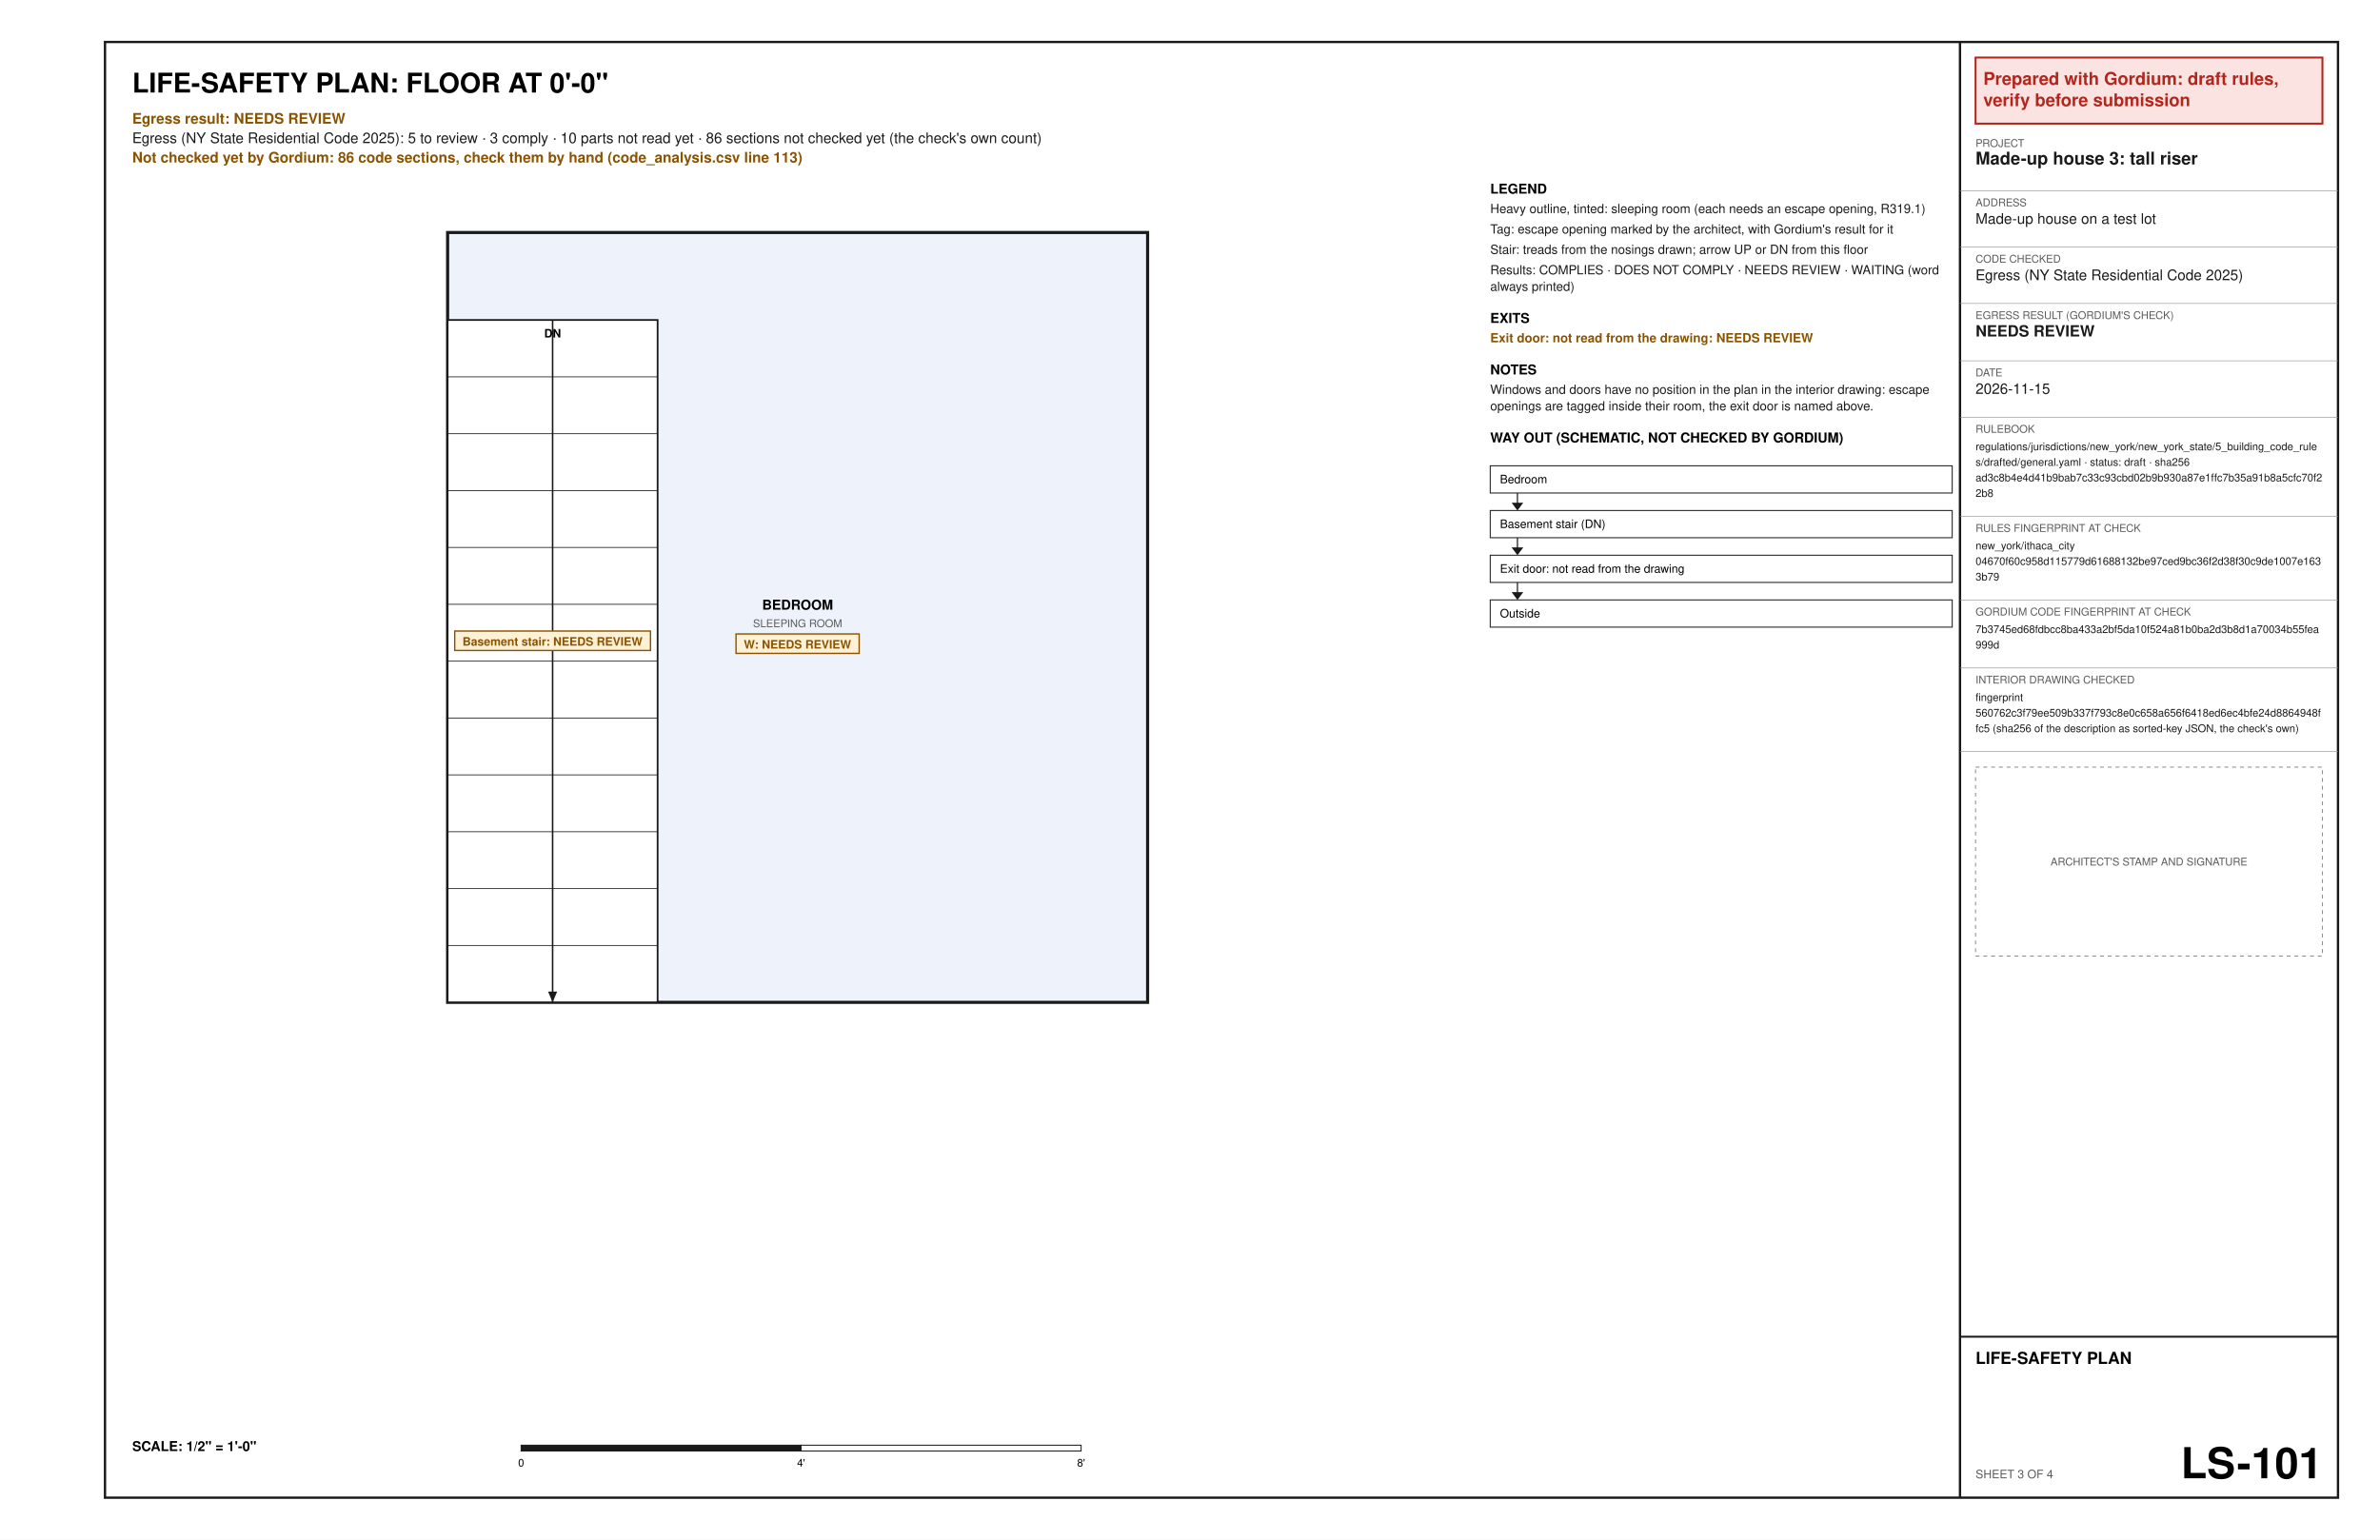
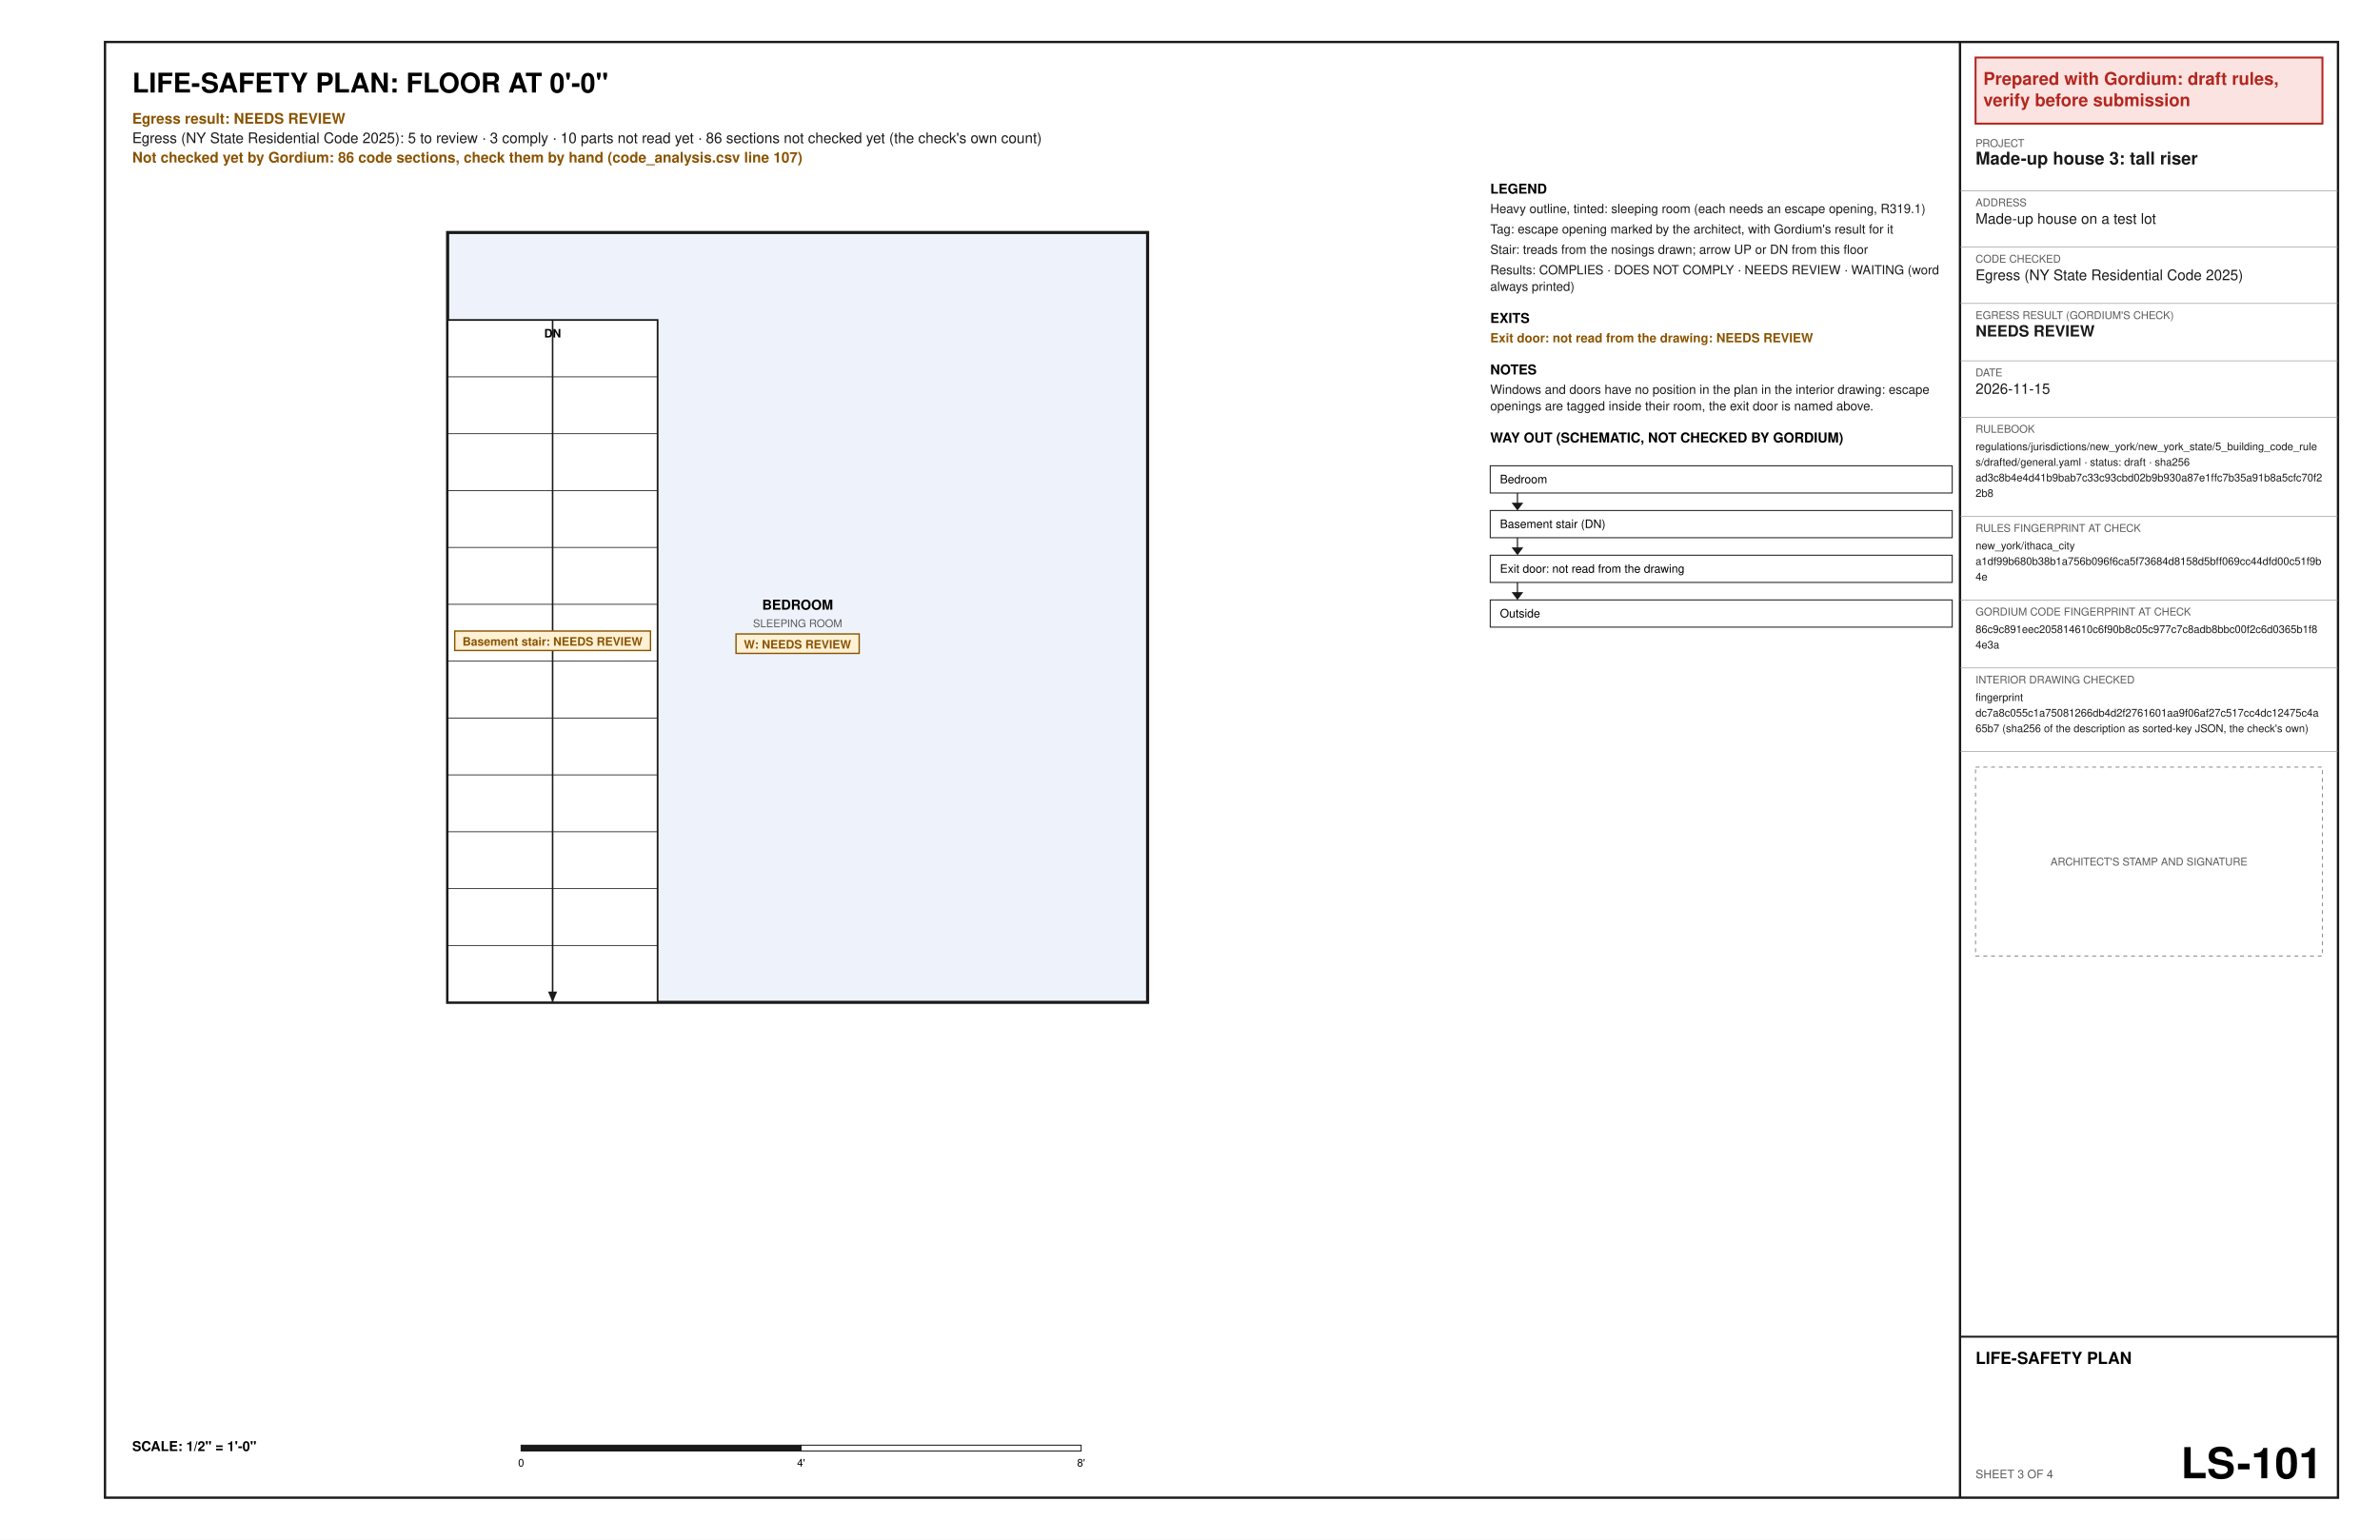
<svg xmlns="http://www.w3.org/2000/svg" width="17in" height="11in" viewBox="0 0 1224 792" font-family="Helvetica, Arial, sans-serif">
  <rect x="0" y="0" width="1224" height="792" fill="#ffffff" />
  <text x="68" y="47.6" font-size="14" font-weight="bold" text-anchor="start" fill="#000000" xml:space="preserve">LIFE-SAFETY PLAN: FLOOR AT 0'-0"</text>
  <text x="68" y="63.6" font-size="7.5" font-weight="bold" text-anchor="start" fill="#8a5300" xml:space="preserve">Egress result: NEEDS REVIEW</text>
  <text x="68" y="73.6" font-size="7.5" text-anchor="start" fill="#1a1a1a" xml:space="preserve">Egress (NY State Residential Code 2025): 5 to review · 3 comply · 10 parts not read yet · 86 sections not checked yet (the check's own count)</text>
-   <text x="68" y="83.6" font-size="7.5" font-weight="bold" text-anchor="start" fill="#8a5300" xml:space="preserve">Not checked yet by Gordium: 86 code sections, check them by hand (code_analysis.csv line 113)</text>
+   <text x="68" y="83.6" font-size="7.5" font-weight="bold" text-anchor="start" fill="#8a5300" xml:space="preserve">Not checked yet by Gordium: 86 code sections, check them by hand (code_analysis.csv line 107)</text>
  <polygon points="230.2,515.6 590.2,515.6 590.2,119.6 230.2,119.6" fill="#eef3fb" stroke="#1a1a1a" stroke-width="1.6" />
  <text x="410.2" y="313.6" font-size="7" font-weight="bold" text-anchor="middle" fill="#000000" xml:space="preserve">BEDROOM</text>
  <text x="410.2" y="322.6" font-size="5.5" text-anchor="middle" fill="#5a5a5a" xml:space="preserve">SLEEPING ROOM</text>
  <polygon points="378.53,326.1 441.87,326.1 441.87,336.1 378.53,336.1" fill="#fff1d6" stroke="#8a5300" stroke-width="0.7" />
  <text x="382.53" y="333.6" font-size="6" font-weight="bold" text-anchor="start" fill="#8a5300" xml:space="preserve">W: NEEDS REVIEW</text>
  <polygon points="230.2,515.6 338.2,515.6 338.2,164.6 230.2,164.6" fill="#ffffff" stroke="#1a1a1a" stroke-width="0.9" />
  <line x1="230.2" y1="486.35" x2="338.2" y2="486.35" stroke="#1a1a1a" stroke-width="0.4" />
  <line x1="230.2" y1="457.1" x2="338.2" y2="457.1" stroke="#1a1a1a" stroke-width="0.4" />
  <line x1="230.2" y1="427.85" x2="338.2" y2="427.85" stroke="#1a1a1a" stroke-width="0.4" />
  <line x1="230.2" y1="398.6" x2="338.2" y2="398.6" stroke="#1a1a1a" stroke-width="0.4" />
  <line x1="230.2" y1="369.35" x2="338.2" y2="369.35" stroke="#1a1a1a" stroke-width="0.4" />
  <line x1="230.2" y1="340.1" x2="338.2" y2="340.1" stroke="#1a1a1a" stroke-width="0.4" />
  <line x1="230.2" y1="310.85" x2="338.2" y2="310.85" stroke="#1a1a1a" stroke-width="0.4" />
  <line x1="230.2" y1="281.6" x2="338.2" y2="281.6" stroke="#1a1a1a" stroke-width="0.4" />
  <line x1="230.2" y1="252.35" x2="338.2" y2="252.35" stroke="#1a1a1a" stroke-width="0.4" />
  <line x1="230.2" y1="223.1" x2="338.2" y2="223.1" stroke="#1a1a1a" stroke-width="0.4" />
  <line x1="230.2" y1="193.85" x2="338.2" y2="193.85" stroke="#1a1a1a" stroke-width="0.4" />
  <line x1="284.2" y1="164.6" x2="284.2" y2="515.6" stroke="#1a1a1a" stroke-width="0.8" />
  <polygon points="284.2,515.6 281.86,510.07 286.54,510.07" fill="#1a1a1a" />
  <text x="284.2" y="173.6" font-size="6" font-weight="bold" text-anchor="middle" fill="#000000" xml:space="preserve">DN</text>
  <polygon points="233.86,324.6 334.54,324.6 334.54,334.6 233.86,334.6" fill="#fff1d6" stroke="#8a5300" stroke-width="0.7" />
  <text x="237.86" y="332.1" font-size="6" font-weight="bold" text-anchor="start" fill="#8a5300" xml:space="preserve">Basement stair: NEEDS REVIEW</text>
  <text x="68" y="746.4" font-size="7" font-weight="bold" text-anchor="start" fill="#000000" xml:space="preserve">SCALE: 1/2" = 1'-0"</text>
  <polygon points="268,743.4 412,743.4 412,746.4 268,746.4" fill="#1a1a1a" stroke="#1a1a1a" stroke-width="0.5" />
  <polygon points="412,743.4 556,743.4 556,746.4 412,746.4" fill="#ffffff" stroke="#1a1a1a" stroke-width="0.5" />
  <text x="268" y="754.4" font-size="5.5" text-anchor="middle" fill="#000000" xml:space="preserve">0</text>
  <text x="412" y="754.4" font-size="5.5" text-anchor="middle" fill="#000000" xml:space="preserve">4'</text>
  <text x="556" y="754.4" font-size="5.5" text-anchor="middle" fill="#000000" xml:space="preserve">8'</text>
  <text x="766.4" y="99.6" font-size="7" font-weight="bold" text-anchor="start" fill="#000000" xml:space="preserve">LEGEND</text>
  <text x="766.4" y="109.6" font-size="6.5" text-anchor="start" fill="#1a1a1a" xml:space="preserve">Heavy outline, tinted: sleeping room (each needs an escape opening, R319.1)</text>
  <text x="766.4" y="120.1" font-size="6.5" text-anchor="start" fill="#1a1a1a" xml:space="preserve">Tag: escape opening marked by the architect, with Gordium's result for it</text>
  <text x="766.4" y="130.6" font-size="6.5" text-anchor="start" fill="#1a1a1a" xml:space="preserve">Stair: treads from the nosings drawn; arrow UP or DN from this floor</text>
  <text x="766.4" y="141.1" font-size="6.5" text-anchor="start" fill="#1a1a1a" xml:space="preserve">Results: COMPLIES · DOES NOT COMPLY · NEEDS REVIEW · WAITING (word</text>
  <text x="766.4" y="149.6" font-size="6.5" text-anchor="start" fill="#1a1a1a" xml:space="preserve">always printed)</text>
  <text x="766.4" y="166.1" font-size="7" font-weight="bold" text-anchor="start" fill="#000000" xml:space="preserve">EXITS</text>
  <text x="766.4" y="176.1" font-size="6.5" font-weight="bold" text-anchor="start" fill="#8a5300" xml:space="preserve">Exit door: not read from the drawing: NEEDS REVIEW</text>
  <text x="766.4" y="192.6" font-size="7" font-weight="bold" text-anchor="start" fill="#000000" xml:space="preserve">NOTES</text>
  <text x="766.4" y="202.6" font-size="6.5" text-anchor="start" fill="#1a1a1a" xml:space="preserve">Windows and doors have no position in the plan in the interior drawing: escape</text>
  <text x="766.4" y="211.1" font-size="6.5" text-anchor="start" fill="#1a1a1a" xml:space="preserve">openings are tagged inside their room, the exit door is named above.</text>
  <text x="766.4" y="227.6" font-size="7" font-weight="bold" text-anchor="start" fill="#000000" xml:space="preserve">WAY OUT (SCHEMATIC, NOT CHECKED BY GORDIUM)</text>
  <polygon points="766.4,239.6 1004,239.6 1004,253.6 766.4,253.6" fill="none" stroke="#1a1a1a" stroke-width="0.5" />
  <text x="771.4" y="248.6" font-size="6" text-anchor="start" fill="#000000" xml:space="preserve">Bedroom</text>
  <line x1="780.4" y1="253.6" x2="780.4" y2="261.6" stroke="#1a1a1a" stroke-width="0.6" />
  <polygon points="777.4,258.6 783.4,258.6 780.4,262.6" fill="#1a1a1a" />
  <polygon points="766.4,262.6 1004,262.6 1004,276.6 766.4,276.6" fill="none" stroke="#1a1a1a" stroke-width="0.5" />
  <text x="771.4" y="271.6" font-size="6" text-anchor="start" fill="#000000" xml:space="preserve">Basement stair (DN)</text>
  <line x1="780.4" y1="276.6" x2="780.4" y2="284.6" stroke="#1a1a1a" stroke-width="0.6" />
  <polygon points="777.4,281.6 783.4,281.6 780.4,285.6" fill="#1a1a1a" />
  <polygon points="766.4,285.6 1004,285.6 1004,299.6 766.4,299.6" fill="none" stroke="#1a1a1a" stroke-width="0.5" />
  <text x="771.4" y="294.6" font-size="6" text-anchor="start" fill="#000000" xml:space="preserve">Exit door: not read from the drawing</text>
  <line x1="780.4" y1="299.6" x2="780.4" y2="307.6" stroke="#1a1a1a" stroke-width="0.6" />
  <polygon points="777.4,304.6 783.4,304.6 780.4,308.6" fill="#1a1a1a" />
  <polygon points="766.4,308.6 1004,308.6 1004,322.6 766.4,322.6" fill="none" stroke="#1a1a1a" stroke-width="0.5" />
  <text x="771.4" y="317.6" font-size="6" text-anchor="start" fill="#000000" xml:space="preserve">Outside</text>
  <polygon points="54,21.6 1202.4,21.6 1202.4,770.4 54,770.4" fill="none" stroke="#1a1a1a" stroke-width="1.2" />
  <line x1="1008" y1="21.6" x2="1008" y2="770.4" stroke="#1a1a1a" stroke-width="1.2" />
  <polygon points="1016,29.6 1194.4,29.6 1194.4,63.6 1016,63.6" fill="#fbe3e1" stroke="#b3261e" stroke-width="1" />
  <text x="1020" y="43.6" font-size="9" font-weight="bold" text-anchor="start" fill="#b3261e" xml:space="preserve">Prepared with Gordium: draft rules,</text>
  <text x="1020" y="54.6" font-size="9" font-weight="bold" text-anchor="start" fill="#b3261e" xml:space="preserve">verify before submission</text>
  <text x="1016" y="75.6" font-size="5.5" text-anchor="start" fill="#5a5a5a" xml:space="preserve">PROJECT</text>
  <text x="1016" y="84.6" font-size="9" font-weight="bold" text-anchor="start" fill="#1a1a1a" xml:space="preserve">Made-up house 3: tall riser</text>
  <line x1="1008" y1="98.1" x2="1202.4" y2="98.1" stroke="#8c8c8c" stroke-width="0.3" />
  <text x="1016" y="106.1" font-size="5.5" text-anchor="start" fill="#5a5a5a" xml:space="preserve">ADDRESS</text>
  <text x="1016" y="115.1" font-size="7.5" text-anchor="start" fill="#1a1a1a" xml:space="preserve">Made-up house on a test lot</text>
  <line x1="1008" y1="127.1" x2="1202.4" y2="127.1" stroke="#8c8c8c" stroke-width="0.3" />
  <text x="1016" y="135.1" font-size="5.5" text-anchor="start" fill="#5a5a5a" xml:space="preserve">CODE CHECKED</text>
  <text x="1016" y="144.1" font-size="7.5" text-anchor="start" fill="#1a1a1a" xml:space="preserve">Egress (NY State Residential Code 2025)</text>
  <line x1="1008" y1="156.1" x2="1202.4" y2="156.1" stroke="#8c8c8c" stroke-width="0.3" />
  <text x="1016" y="164.1" font-size="5.5" text-anchor="start" fill="#5a5a5a" xml:space="preserve">EGRESS RESULT (GORDIUM'S CHECK)</text>
  <text x="1016" y="173.1" font-size="8" font-weight="bold" text-anchor="start" fill="#1a1a1a" xml:space="preserve">NEEDS REVIEW</text>
  <line x1="1008" y1="185.6" x2="1202.4" y2="185.6" stroke="#8c8c8c" stroke-width="0.3" />
  <text x="1016" y="193.6" font-size="5.5" text-anchor="start" fill="#5a5a5a" xml:space="preserve">DATE</text>
  <text x="1016" y="202.6" font-size="7.5" text-anchor="start" fill="#1a1a1a" xml:space="preserve">2026-11-15</text>
  <line x1="1008" y1="214.6" x2="1202.4" y2="214.6" stroke="#8c8c8c" stroke-width="0.3" />
  <text x="1016" y="222.6" font-size="5.5" text-anchor="start" fill="#5a5a5a" xml:space="preserve">RULEBOOK</text>
  <text x="1016" y="231.6" font-size="5.5" text-anchor="start" fill="#1a1a1a" xml:space="preserve">regulations/jurisdictions/new_york/new_york_state/5_building_code_rule</text>
  <text x="1016" y="239.6" font-size="5.5" text-anchor="start" fill="#1a1a1a" xml:space="preserve">s/drafted/general.yaml · status: draft · sha256</text>
  <text x="1016" y="247.6" font-size="5.5" text-anchor="start" fill="#1a1a1a" xml:space="preserve">ad3c8b4e4d41b9bab7c33c93cbd02b9b930a87e1ffc7b35a91b8a5cfc70f2</text>
  <text x="1016" y="255.6" font-size="5.5" text-anchor="start" fill="#1a1a1a" xml:space="preserve">2b8</text>
  <line x1="1008" y1="265.6" x2="1202.4" y2="265.6" stroke="#8c8c8c" stroke-width="0.3" />
  <text x="1016" y="273.6" font-size="5.5" text-anchor="start" fill="#5a5a5a" xml:space="preserve">RULES FINGERPRINT AT CHECK</text>
  <text x="1016" y="282.6" font-size="5.5" text-anchor="start" fill="#1a1a1a" xml:space="preserve">new_york/ithaca_city</text>
-   <text x="1016" y="290.6" font-size="5.5" text-anchor="start" fill="#1a1a1a" xml:space="preserve">04670f60c958d115779d61688132be97ced9bc36f2d38f30c9de1007e163</text>
-   <text x="1016" y="298.6" font-size="5.5" text-anchor="start" fill="#1a1a1a" xml:space="preserve">3b79</text>
+   <text x="1016" y="290.6" font-size="5.5" text-anchor="start" fill="#1a1a1a" xml:space="preserve">a1df99b680b38b1a756b096f6ca5f73684d8158d5bff069cc44dfd00c51f9b</text>
+   <text x="1016" y="298.6" font-size="5.5" text-anchor="start" fill="#1a1a1a" xml:space="preserve">4e</text>
  <line x1="1008" y1="308.6" x2="1202.4" y2="308.6" stroke="#8c8c8c" stroke-width="0.3" />
  <text x="1016" y="316.6" font-size="5.5" text-anchor="start" fill="#5a5a5a" xml:space="preserve">GORDIUM CODE FINGERPRINT AT CHECK</text>
-   <text x="1016" y="325.6" font-size="5.5" text-anchor="start" fill="#1a1a1a" xml:space="preserve">7b3745ed68fdbcc8ba433a2bf5da10f524a81b0ba2d3b8d1a70034b55fea</text>
-   <text x="1016" y="333.6" font-size="5.5" text-anchor="start" fill="#1a1a1a" xml:space="preserve">999d</text>
+   <text x="1016" y="325.6" font-size="5.5" text-anchor="start" fill="#1a1a1a" xml:space="preserve">86c9c891eec205814610c6f90b8c05c977c7c8adb8bbc00f2c6d0365b1f8</text>
+   <text x="1016" y="333.6" font-size="5.5" text-anchor="start" fill="#1a1a1a" xml:space="preserve">4e3a</text>
  <line x1="1008" y1="343.6" x2="1202.4" y2="343.6" stroke="#8c8c8c" stroke-width="0.3" />
  <text x="1016" y="351.6" font-size="5.5" text-anchor="start" fill="#5a5a5a" xml:space="preserve">INTERIOR DRAWING CHECKED</text>
  <text x="1016" y="360.6" font-size="5.5" text-anchor="start" fill="#1a1a1a" xml:space="preserve">fingerprint</text>
-   <text x="1016" y="368.6" font-size="5.5" text-anchor="start" fill="#1a1a1a" xml:space="preserve">560762c3f79ee509b337f793c8e0c658a656f6418ed6ec4bfe24d8864948f</text>
-   <text x="1016" y="376.6" font-size="5.5" text-anchor="start" fill="#1a1a1a" xml:space="preserve">fc5 (sha256 of the description as sorted-key JSON, the check's own)</text>
+   <text x="1016" y="368.6" font-size="5.5" text-anchor="start" fill="#1a1a1a" xml:space="preserve">dc7a8c055c1a75081266db4d2f2761601aa9f06af27c517cc4dc12475c4a</text>
+   <text x="1016" y="376.6" font-size="5.5" text-anchor="start" fill="#1a1a1a" xml:space="preserve">65b7 (sha256 of the description as sorted-key JSON, the check's own)</text>
  <line x1="1008" y1="386.6" x2="1202.4" y2="386.6" stroke="#8c8c8c" stroke-width="0.3" />
  <polygon points="1016,394.6 1194.4,394.6 1194.4,491.8 1016,491.8" fill="none" stroke="#8c8c8c" stroke-width="0.5" stroke-dasharray="2 2" />
  <text x="1105.2" y="445.2" font-size="5.5" text-anchor="middle" fill="#5a5a5a" xml:space="preserve">ARCHITECT'S STAMP AND SIGNATURE</text>
  <line x1="1008" y1="687.6" x2="1202.4" y2="687.6" stroke="#1a1a1a" stroke-width="1" />
  <text x="1016" y="701.6" font-size="8.5" font-weight="bold" text-anchor="start" fill="#000000" xml:space="preserve">LIFE-SAFETY PLAN</text>
  <text x="1016" y="760.4" font-size="6" text-anchor="start" fill="#5a5a5a" xml:space="preserve">SHEET 3 OF 4</text>
  <text x="1194.4" y="760.4" font-size="22" font-weight="bold" text-anchor="end" fill="#000000" xml:space="preserve">LS-101</text>
</svg>
